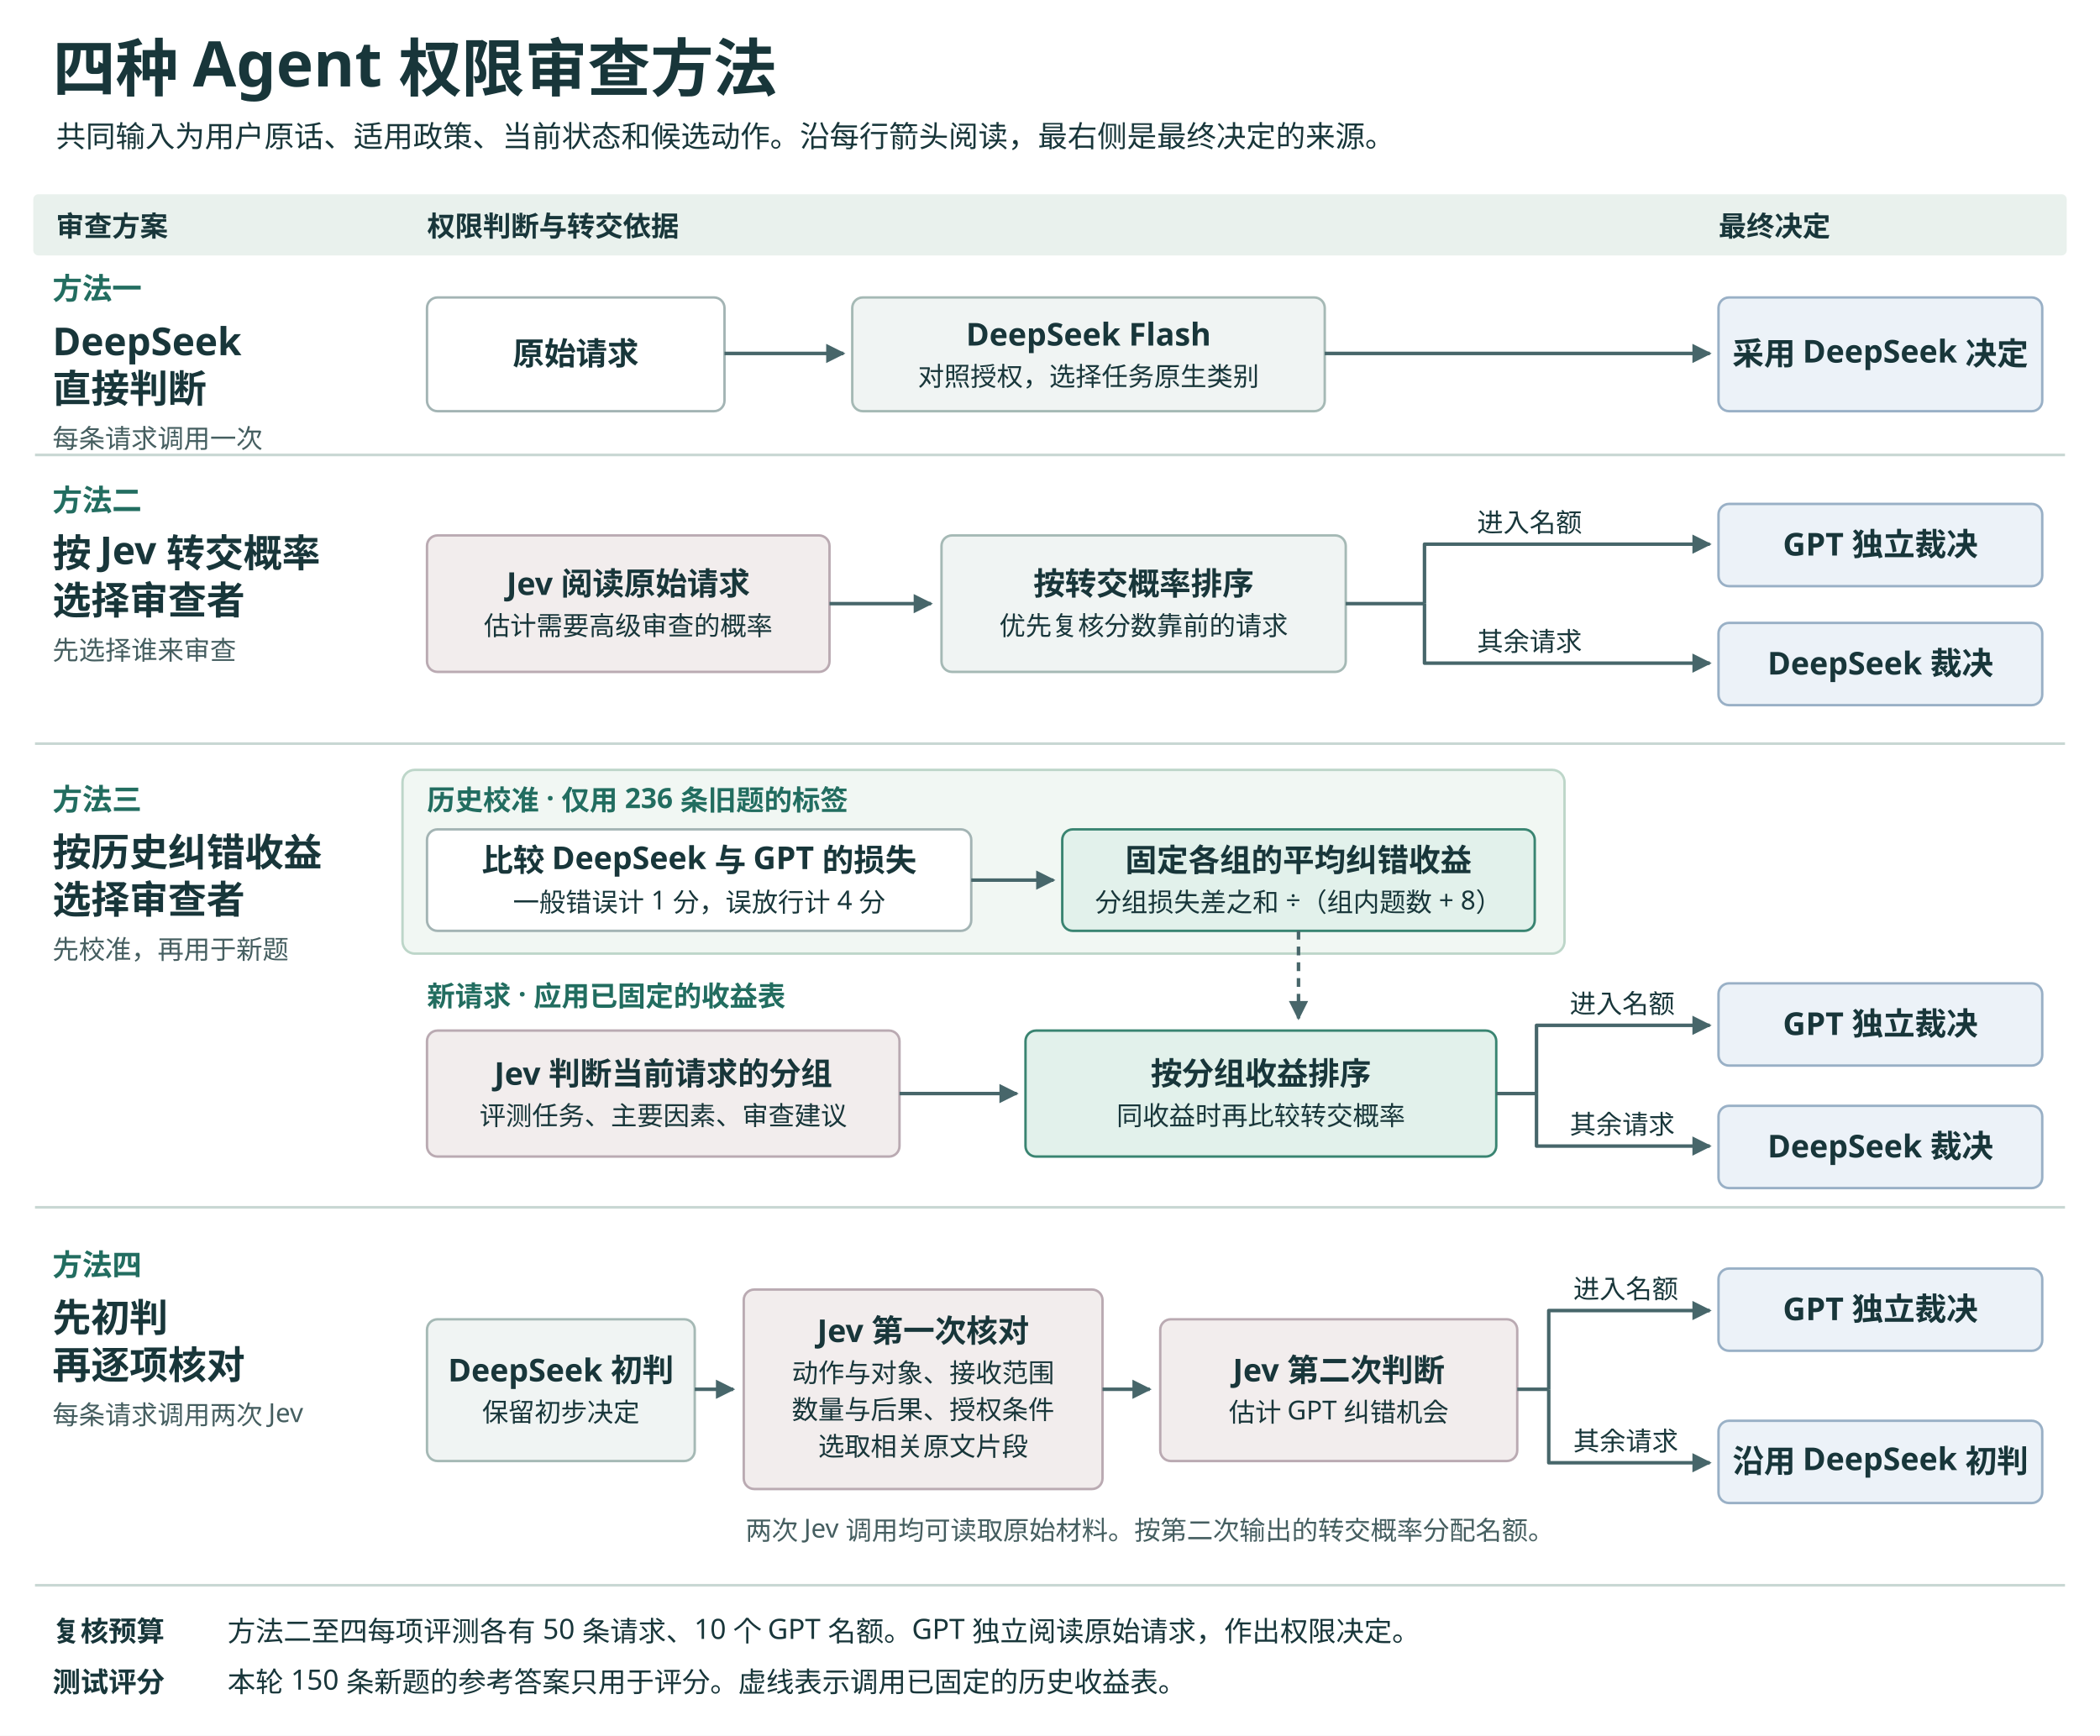
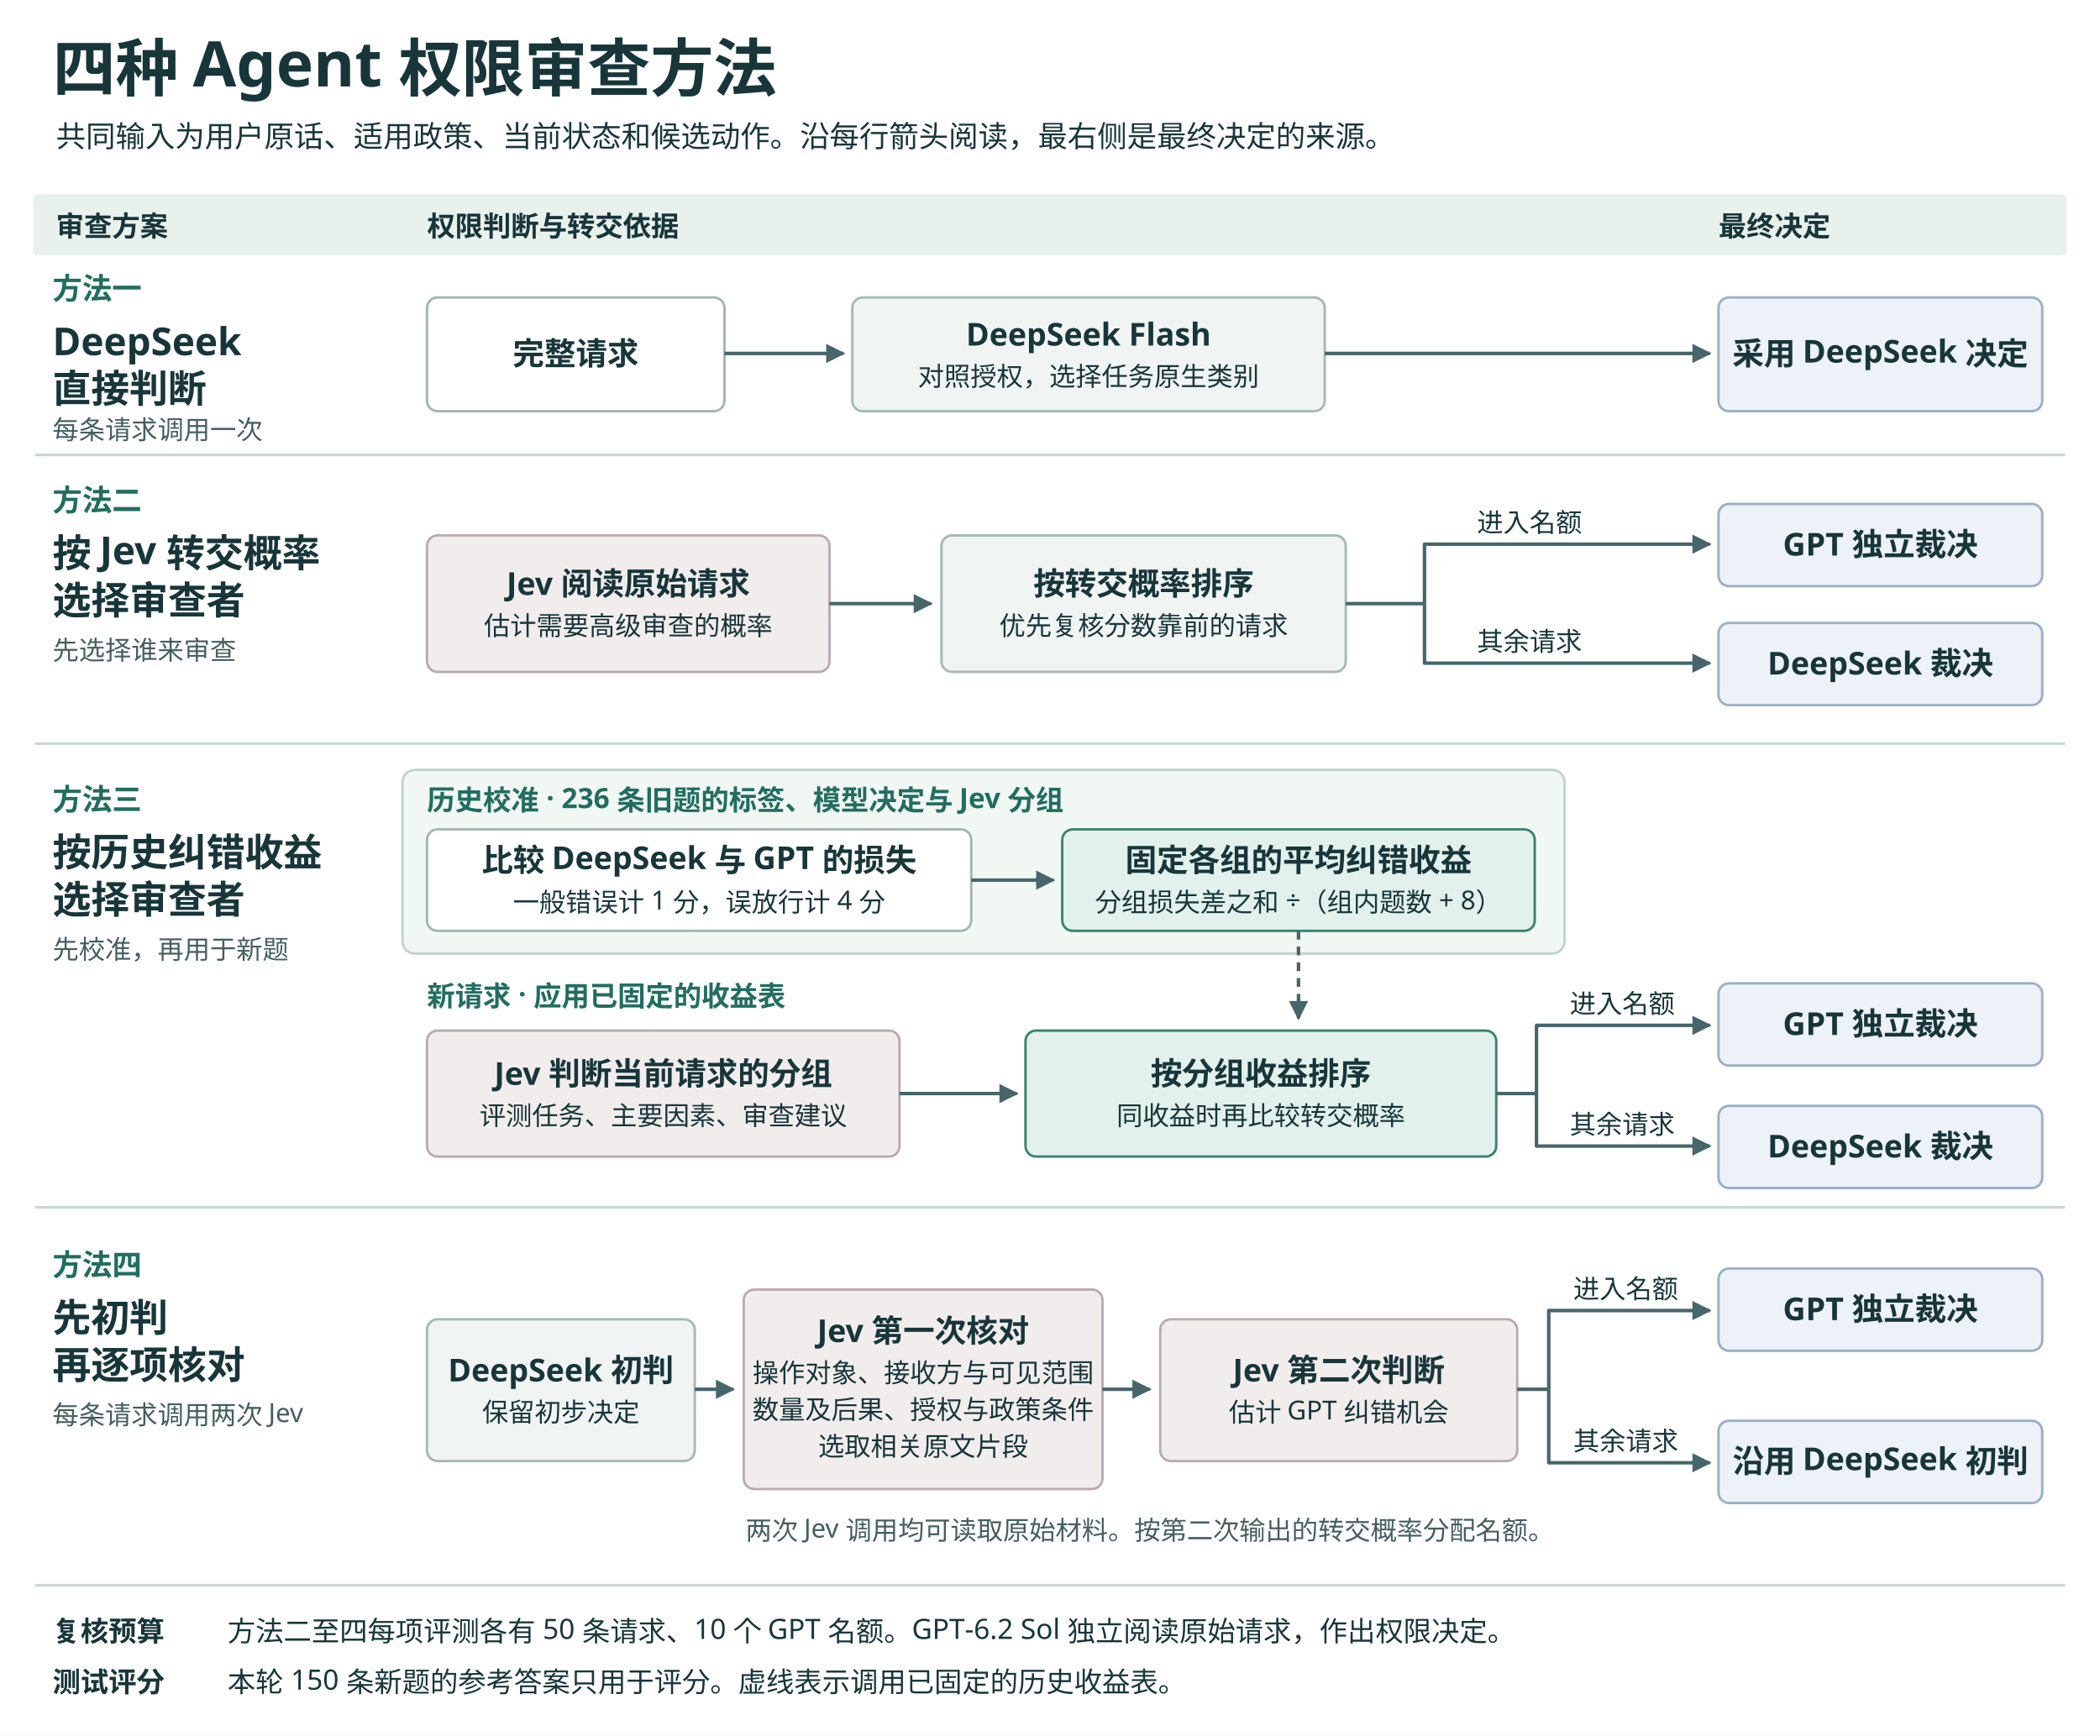
<svg xmlns="http://www.w3.org/2000/svg" width="183mm" height="151.28mm" viewBox="0 0 1200 992" role="img" aria-labelledby="flow-title flow-desc" font-family="Microsoft YaHei, Noto Sans SC, sans-serif">
  <defs>
    <marker id="flow-head" viewBox="0 0 10 10" markerWidth="5.5" markerHeight="5.5" refX="9" refY="5" orient="auto">
      <path d="M0 0 L10 5 L0 10 Z" fill="#47666a" />
    </marker>
  </defs>
  <rect width="1200" height="992" fill="#ffffff" />
  <text x="30" y="52" font-size="36" font-weight="700" fill="#18363a" text-anchor="start">四种 Agent 权限审查方法</text>
  <text x="32" y="84" font-size="17" font-weight="400" fill="#18363a" text-anchor="start">共同输入为用户原话、适用政策、当前状态和候选动作。沿每行箭头阅读，最右侧是最终决定的来源。</text>
  <rect x="19" y="111" width="1162" height="35" fill="#e9f1ed" rx="3" />
  <text x="32" y="135" font-size="16" font-weight="650" fill="#18363a" text-anchor="start">审查方案</text>
  <text x="244" y="135" font-size="16" font-weight="650" fill="#18363a" text-anchor="start">权限判断与转交依据</text>
  <text x="982" y="135" font-size="16" font-weight="650" fill="#18363a" text-anchor="start">最终决定</text>
  <line x1="20" y1="260" x2="1180" y2="260" stroke="#c8d7d3" stroke-width="1.5" />
  <line x1="20" y1="425" x2="1180" y2="425" stroke="#c8d7d3" stroke-width="1.5" />
  <line x1="20" y1="690" x2="1180" y2="690" stroke="#c8d7d3" stroke-width="1.5" />
  <line x1="20" y1="906" x2="1180" y2="906" stroke="#c8d7d3" stroke-width="1.5" />
  <text x="30" y="171" font-size="17" font-weight="650" fill="#226d60" text-anchor="start">方法一</text>
  <text x="30" y="203" font-size="22" font-weight="700" fill="#18363a" text-anchor="start">DeepSeek</text>
  <text x="30" y="230" font-size="22" font-weight="700" fill="#18363a" text-anchor="start">直接判断</text>
-   <text x="30" y="256" font-size="15" font-weight="400" fill="#455e60" text-anchor="start">每条请求调用一次</text>
+   <text x="30" y="251" font-size="15" font-weight="400" fill="#455e60" text-anchor="start">每条请求调用一次</text>
  <g id="node-one-input">
    <rect x="244" y="170" width="170" height="65" rx="6" fill="#ffffff" stroke="#a3b4b4" stroke-width="1.4" />
-     <text x="329" y="208.5" font-size="18" font-weight="650" fill="#18363a" text-anchor="middle">原始请求</text>
+     <text x="329" y="208.5" font-size="18" font-weight="650" fill="#18363a" text-anchor="middle">完整请求</text>
  </g>
  <g id="node-one-deepseek">
    <rect x="487" y="170" width="270" height="65" rx="6" fill="#f0f4f3" stroke="#a5b9b5" stroke-width="1.4" />
    <text x="622" y="197.5" font-size="18" font-weight="650" fill="#18363a" text-anchor="middle">DeepSeek Flash</text>
    <text x="622" y="220.5" font-size="15" font-weight="400" fill="#18363a" text-anchor="middle">对照授权，选择任务原生类别</text>
  </g>
  <g id="node-one-out">
    <rect x="982" y="170" width="185" height="65" rx="6" fill="#ecf2f8" stroke="#99b0c6" stroke-width="1.4" />
    <text x="1074.5" y="208.5" font-size="18" font-weight="650" fill="#18363a" text-anchor="middle">采用 DeepSeek 决定</text>
  </g>
  <path d="M414 202 H482" fill="none" stroke="#47666a" stroke-width="2" stroke-linejoin="round" marker-end="url(#flow-head)" />
  <path d="M757 202 H977" fill="none" stroke="#47666a" stroke-width="2" stroke-linejoin="round" marker-end="url(#flow-head)" />
  <text x="30" y="292" font-size="17" font-weight="650" fill="#226d60" text-anchor="start">方法二</text>
  <text x="30" y="324" font-size="22" font-weight="700" fill="#18363a" text-anchor="start">按 Jev 转交概率</text>
  <text x="30" y="351" font-size="22" font-weight="700" fill="#18363a" text-anchor="start">选择审查者</text>
  <text x="30" y="377" font-size="15" font-weight="400" fill="#455e60" text-anchor="start">先选择谁来审查</text>
  <g id="node-two-jev">
    <rect x="244" y="306" width="230" height="78" rx="6" fill="#f2eded" stroke="#baaab2" stroke-width="1.4" />
    <text x="359" y="340" font-size="18" font-weight="650" fill="#18363a" text-anchor="middle">Jev 阅读原始请求</text>
    <text x="359" y="363" font-size="15" font-weight="400" fill="#18363a" text-anchor="middle">估计需要高级审查的概率</text>
  </g>
  <g id="node-two-rank">
    <rect x="538" y="306" width="231" height="78" rx="6" fill="#f0f4f3" stroke="#a5b9b5" stroke-width="1.4" />
    <text x="653.5" y="340" font-size="18" font-weight="650" fill="#18363a" text-anchor="middle">按转交概率排序</text>
    <text x="653.5" y="363" font-size="15" font-weight="400" fill="#18363a" text-anchor="middle">优先复核分数靠前的请求</text>
  </g>
  <path d="M474 345 H532" fill="none" stroke="#47666a" stroke-width="2" stroke-linejoin="round" marker-end="url(#flow-head)" />
  <g id="branch-two">
    <path d="M769 345 H814" fill="none" stroke="#47666a" stroke-width="2" stroke-linejoin="round" />
    <path d="M814 345 V311 H977" fill="none" stroke="#47666a" stroke-width="2" stroke-linejoin="round" marker-end="url(#flow-head)" />
    <path d="M814 345 V379 H977" fill="none" stroke="#47666a" stroke-width="2" stroke-linejoin="round" marker-end="url(#flow-head)" />
    <text x="844" y="304" font-size="15" font-weight="400" fill="#18363a" text-anchor="start">进入名额</text>
    <text x="844" y="372" font-size="15" font-weight="400" fill="#18363a" text-anchor="start">其余请求</text>
  </g>
  <g id="node-two-gpt">
    <rect x="982" y="288" width="185" height="47" rx="6" fill="#ecf2f8" stroke="#99b0c6" stroke-width="1.4" />
    <text x="1074.5" y="317.5" font-size="18" font-weight="650" fill="#18363a" text-anchor="middle">GPT 独立裁决</text>
  </g>
  <g id="node-two-deep">
    <rect x="982" y="356" width="185" height="47" rx="6" fill="#ecf2f8" stroke="#99b0c6" stroke-width="1.4" />
    <text x="1074.5" y="385.5" font-size="18" font-weight="650" fill="#18363a" text-anchor="middle">DeepSeek 裁决</text>
  </g>
  <text x="30" y="463" font-size="17" font-weight="650" fill="#226d60" text-anchor="start">方法三</text>
  <text x="30" y="495" font-size="22" font-weight="700" fill="#18363a" text-anchor="start">按历史纠错收益</text>
  <text x="30" y="522" font-size="22" font-weight="700" fill="#18363a" text-anchor="start">选择审查者</text>
  <text x="30" y="548" font-size="15" font-weight="400" fill="#455e60" text-anchor="start">先校准，再用于新题</text>
  <g id="calibration-band">
    <rect x="230" y="440" width="664" height="105" rx="7" fill="#f1f7f3" stroke="#bdd6c9" stroke-width="1.4" />
  </g>
-   <text x="244" y="463" font-size="16" font-weight="650" fill="#226d60" text-anchor="start">历史校准  ·  仅用 236 条旧题的标签</text>
+   <text x="244" y="463" font-size="16" font-weight="650" fill="#226d60" text-anchor="start">历史校准  ·  236 条旧题的标签、模型决定与 Jev 分组</text>
  <g id="node-three-history">
    <rect x="244" y="474" width="311" height="58" rx="6" fill="#ffffff" stroke="#a3b4b4" stroke-width="1.4" />
    <text x="399.5" y="498" font-size="18" font-weight="650" fill="#18363a" text-anchor="middle">比较 DeepSeek 与 GPT 的损失</text>
    <text x="399.5" y="521" font-size="15" font-weight="400" fill="#18363a" text-anchor="middle">一般错误计 1 分，误放行计 4 分</text>
  </g>
  <g id="node-three-table">
    <rect x="607" y="474" width="270" height="58" rx="6" fill="#e2f1eb" stroke="#398471" stroke-width="1.4" />
    <text x="742" y="498" font-size="18" font-weight="650" fill="#18363a" text-anchor="middle">固定各组的平均纠错收益</text>
    <text x="742" y="521" font-size="15" font-weight="400" fill="#18363a" text-anchor="middle">分组损失差之和 ÷（组内题数 + 8）</text>
  </g>
  <path d="M555 503 H602" fill="none" stroke="#47666a" stroke-width="2" stroke-linejoin="round" marker-end="url(#flow-head)" />
  <text x="244" y="575" font-size="16" font-weight="650" fill="#226d60" text-anchor="start">新请求  ·  应用已固定的收益表</text>
  <g id="node-three-jev">
    <rect x="244" y="589" width="270" height="72" rx="6" fill="#f2eded" stroke="#baaab2" stroke-width="1.4" />
    <text x="379" y="620" font-size="18" font-weight="650" fill="#18363a" text-anchor="middle">Jev 判断当前请求的分组</text>
    <text x="379" y="643" font-size="15" font-weight="400" fill="#18363a" text-anchor="middle">评测任务、主要因素、审查建议</text>
  </g>
  <g id="node-three-rank">
    <rect x="586" y="589" width="269" height="72" rx="6" fill="#e2f1eb" stroke="#398471" stroke-width="1.4" />
    <text x="720.5" y="620" font-size="18" font-weight="650" fill="#18363a" text-anchor="middle">按分组收益排序</text>
    <text x="720.5" y="643" font-size="15" font-weight="400" fill="#18363a" text-anchor="middle">同收益时再比较转交概率</text>
  </g>
  <path d="M514 625 H581" fill="none" stroke="#47666a" stroke-width="2" stroke-linejoin="round" marker-end="url(#flow-head)" />
  <path d="M742 532 V582" fill="none" stroke="#47666a" stroke-width="2" stroke-linejoin="round" marker-end="url(#flow-head)" stroke-dasharray="5 4" />
  <g id="branch-three">
    <path d="M855 625 H878" fill="none" stroke="#47666a" stroke-width="2" stroke-linejoin="round" />
    <path d="M878 625 V586 H977" fill="none" stroke="#47666a" stroke-width="2" stroke-linejoin="round" marker-end="url(#flow-head)" />
    <path d="M878 625 V655 H977" fill="none" stroke="#47666a" stroke-width="2" stroke-linejoin="round" marker-end="url(#flow-head)" />
    <text x="897" y="579" font-size="15" font-weight="400" fill="#18363a" text-anchor="start">进入名额</text>
    <text x="897" y="648" font-size="15" font-weight="400" fill="#18363a" text-anchor="start">其余请求</text>
  </g>
  <g id="node-three-gpt">
    <rect x="982" y="562" width="185" height="47" rx="6" fill="#ecf2f8" stroke="#99b0c6" stroke-width="1.4" />
    <text x="1074.5" y="591.5" font-size="18" font-weight="650" fill="#18363a" text-anchor="middle">GPT 独立裁决</text>
  </g>
  <g id="node-three-deep">
    <rect x="982" y="632" width="185" height="47" rx="6" fill="#ecf2f8" stroke="#99b0c6" stroke-width="1.4" />
    <text x="1074.5" y="661.5" font-size="18" font-weight="650" fill="#18363a" text-anchor="middle">DeepSeek 裁决</text>
  </g>
  <text x="30" y="729" font-size="17" font-weight="650" fill="#226d60" text-anchor="start">方法四</text>
  <text x="30" y="761" font-size="22" font-weight="700" fill="#18363a" text-anchor="start">先初判</text>
  <text x="30" y="788" font-size="22" font-weight="700" fill="#18363a" text-anchor="start">再逐项核对</text>
  <text x="30" y="814" font-size="15" font-weight="400" fill="#455e60" text-anchor="start">每条请求调用两次 Jev</text>
  <g id="node-four-deep">
    <rect x="244" y="754" width="153" height="81" rx="6" fill="#f0f4f3" stroke="#a5b9b5" stroke-width="1.4" />
    <text x="320.5" y="789.5" font-size="18" font-weight="650" fill="#18363a" text-anchor="middle">DeepSeek 初判</text>
    <text x="320.5" y="812.5" font-size="15" font-weight="400" fill="#18363a" text-anchor="middle">保留初步决定</text>
  </g>
  <g id="node-four-audit">
    <rect x="425" y="737" width="205" height="114" rx="6" fill="#f2eded" stroke="#baaab2" stroke-width="1.4" />
    <text x="527.5" y="767" font-size="18" font-weight="650" fill="#18363a" text-anchor="middle">Jev 第一次核对</text>
-     <text x="527.5" y="790" font-size="15" font-weight="400" fill="#18363a" text-anchor="middle">动作与对象、接收范围</text>
-     <text x="527.5" y="811" font-size="15" font-weight="400" fill="#18363a" text-anchor="middle">数量与后果、授权条件</text>
+     <text x="527.5" y="790" font-size="15" font-weight="400" fill="#18363a" text-anchor="middle">操作对象、接收方与可见范围</text>
+     <text x="527.5" y="811" font-size="15" font-weight="400" fill="#18363a" text-anchor="middle">数量及后果、授权与政策条件</text>
    <text x="527.5" y="832" font-size="15" font-weight="400" fill="#18363a" text-anchor="middle">选取相关原文片段</text>
  </g>
  <g id="node-four-route">
    <rect x="663" y="754" width="204" height="81" rx="6" fill="#f2eded" stroke="#baaab2" stroke-width="1.4" />
    <text x="765" y="789.5" font-size="18" font-weight="650" fill="#18363a" text-anchor="middle">Jev 第二次判断</text>
    <text x="765" y="812.5" font-size="15" font-weight="400" fill="#18363a" text-anchor="middle">估计 GPT 纠错机会</text>
  </g>
  <path d="M397 794 H419" fill="none" stroke="#47666a" stroke-width="2" stroke-linejoin="round" marker-end="url(#flow-head)" />
  <path d="M630 794 H657" fill="none" stroke="#47666a" stroke-width="2" stroke-linejoin="round" marker-end="url(#flow-head)" />
  <g id="branch-four">
    <path d="M867 794 H885" fill="none" stroke="#47666a" stroke-width="2" stroke-linejoin="round" />
    <path d="M885 794 V749 H977" fill="none" stroke="#47666a" stroke-width="2" stroke-linejoin="round" marker-end="url(#flow-head)" />
    <path d="M885 794 V836 H977" fill="none" stroke="#47666a" stroke-width="2" stroke-linejoin="round" marker-end="url(#flow-head)" />
    <text x="899" y="742" font-size="15" font-weight="400" fill="#18363a" text-anchor="start">进入名额</text>
    <text x="899" y="829" font-size="15" font-weight="400" fill="#18363a" text-anchor="start">其余请求</text>
  </g>
  <g id="node-four-gpt">
    <rect x="982" y="725" width="185" height="47" rx="6" fill="#ecf2f8" stroke="#99b0c6" stroke-width="1.4" />
    <text x="1074.5" y="754.5" font-size="18" font-weight="650" fill="#18363a" text-anchor="middle">GPT 独立裁决</text>
  </g>
  <g id="node-four-original">
    <rect x="982" y="812" width="185" height="47" rx="6" fill="#ecf2f8" stroke="#99b0c6" stroke-width="1.4" />
    <text x="1074.5" y="841.5" font-size="18" font-weight="650" fill="#18363a" text-anchor="middle">沿用 DeepSeek 初判</text>
  </g>
  <text x="426" y="880" font-size="15" font-weight="400" fill="#455e60" text-anchor="start">两次 Jev 调用均可读取原始材料。按第二次输出的转交概率分配名额。</text>
  <text x="30" y="938" font-size="16" font-weight="700" fill="#18363a" text-anchor="start">复核预算</text>
-   <text x="130" y="938" font-size="16" font-weight="400" fill="#18363a" text-anchor="start">方法二至四每项评测各有 50 条请求、10 个 GPT 名额。GPT 独立阅读原始请求，作出权限决定。</text>
+   <text x="130" y="938" font-size="16" font-weight="400" fill="#18363a" text-anchor="start">方法二至四每项评测各有 50 条请求、10 个 GPT 名额。GPT‑6.2 Sol 独立阅读原始请求，作出权限决定。</text>
  <text x="30" y="967" font-size="16" font-weight="700" fill="#18363a" text-anchor="start">测试评分</text>
  <text x="130" y="967" font-size="16" font-weight="400" fill="#18363a" text-anchor="start">本轮 150 条新题的参考答案只用于评分。虚线表示调用已固定的历史收益表。</text>
</svg>
